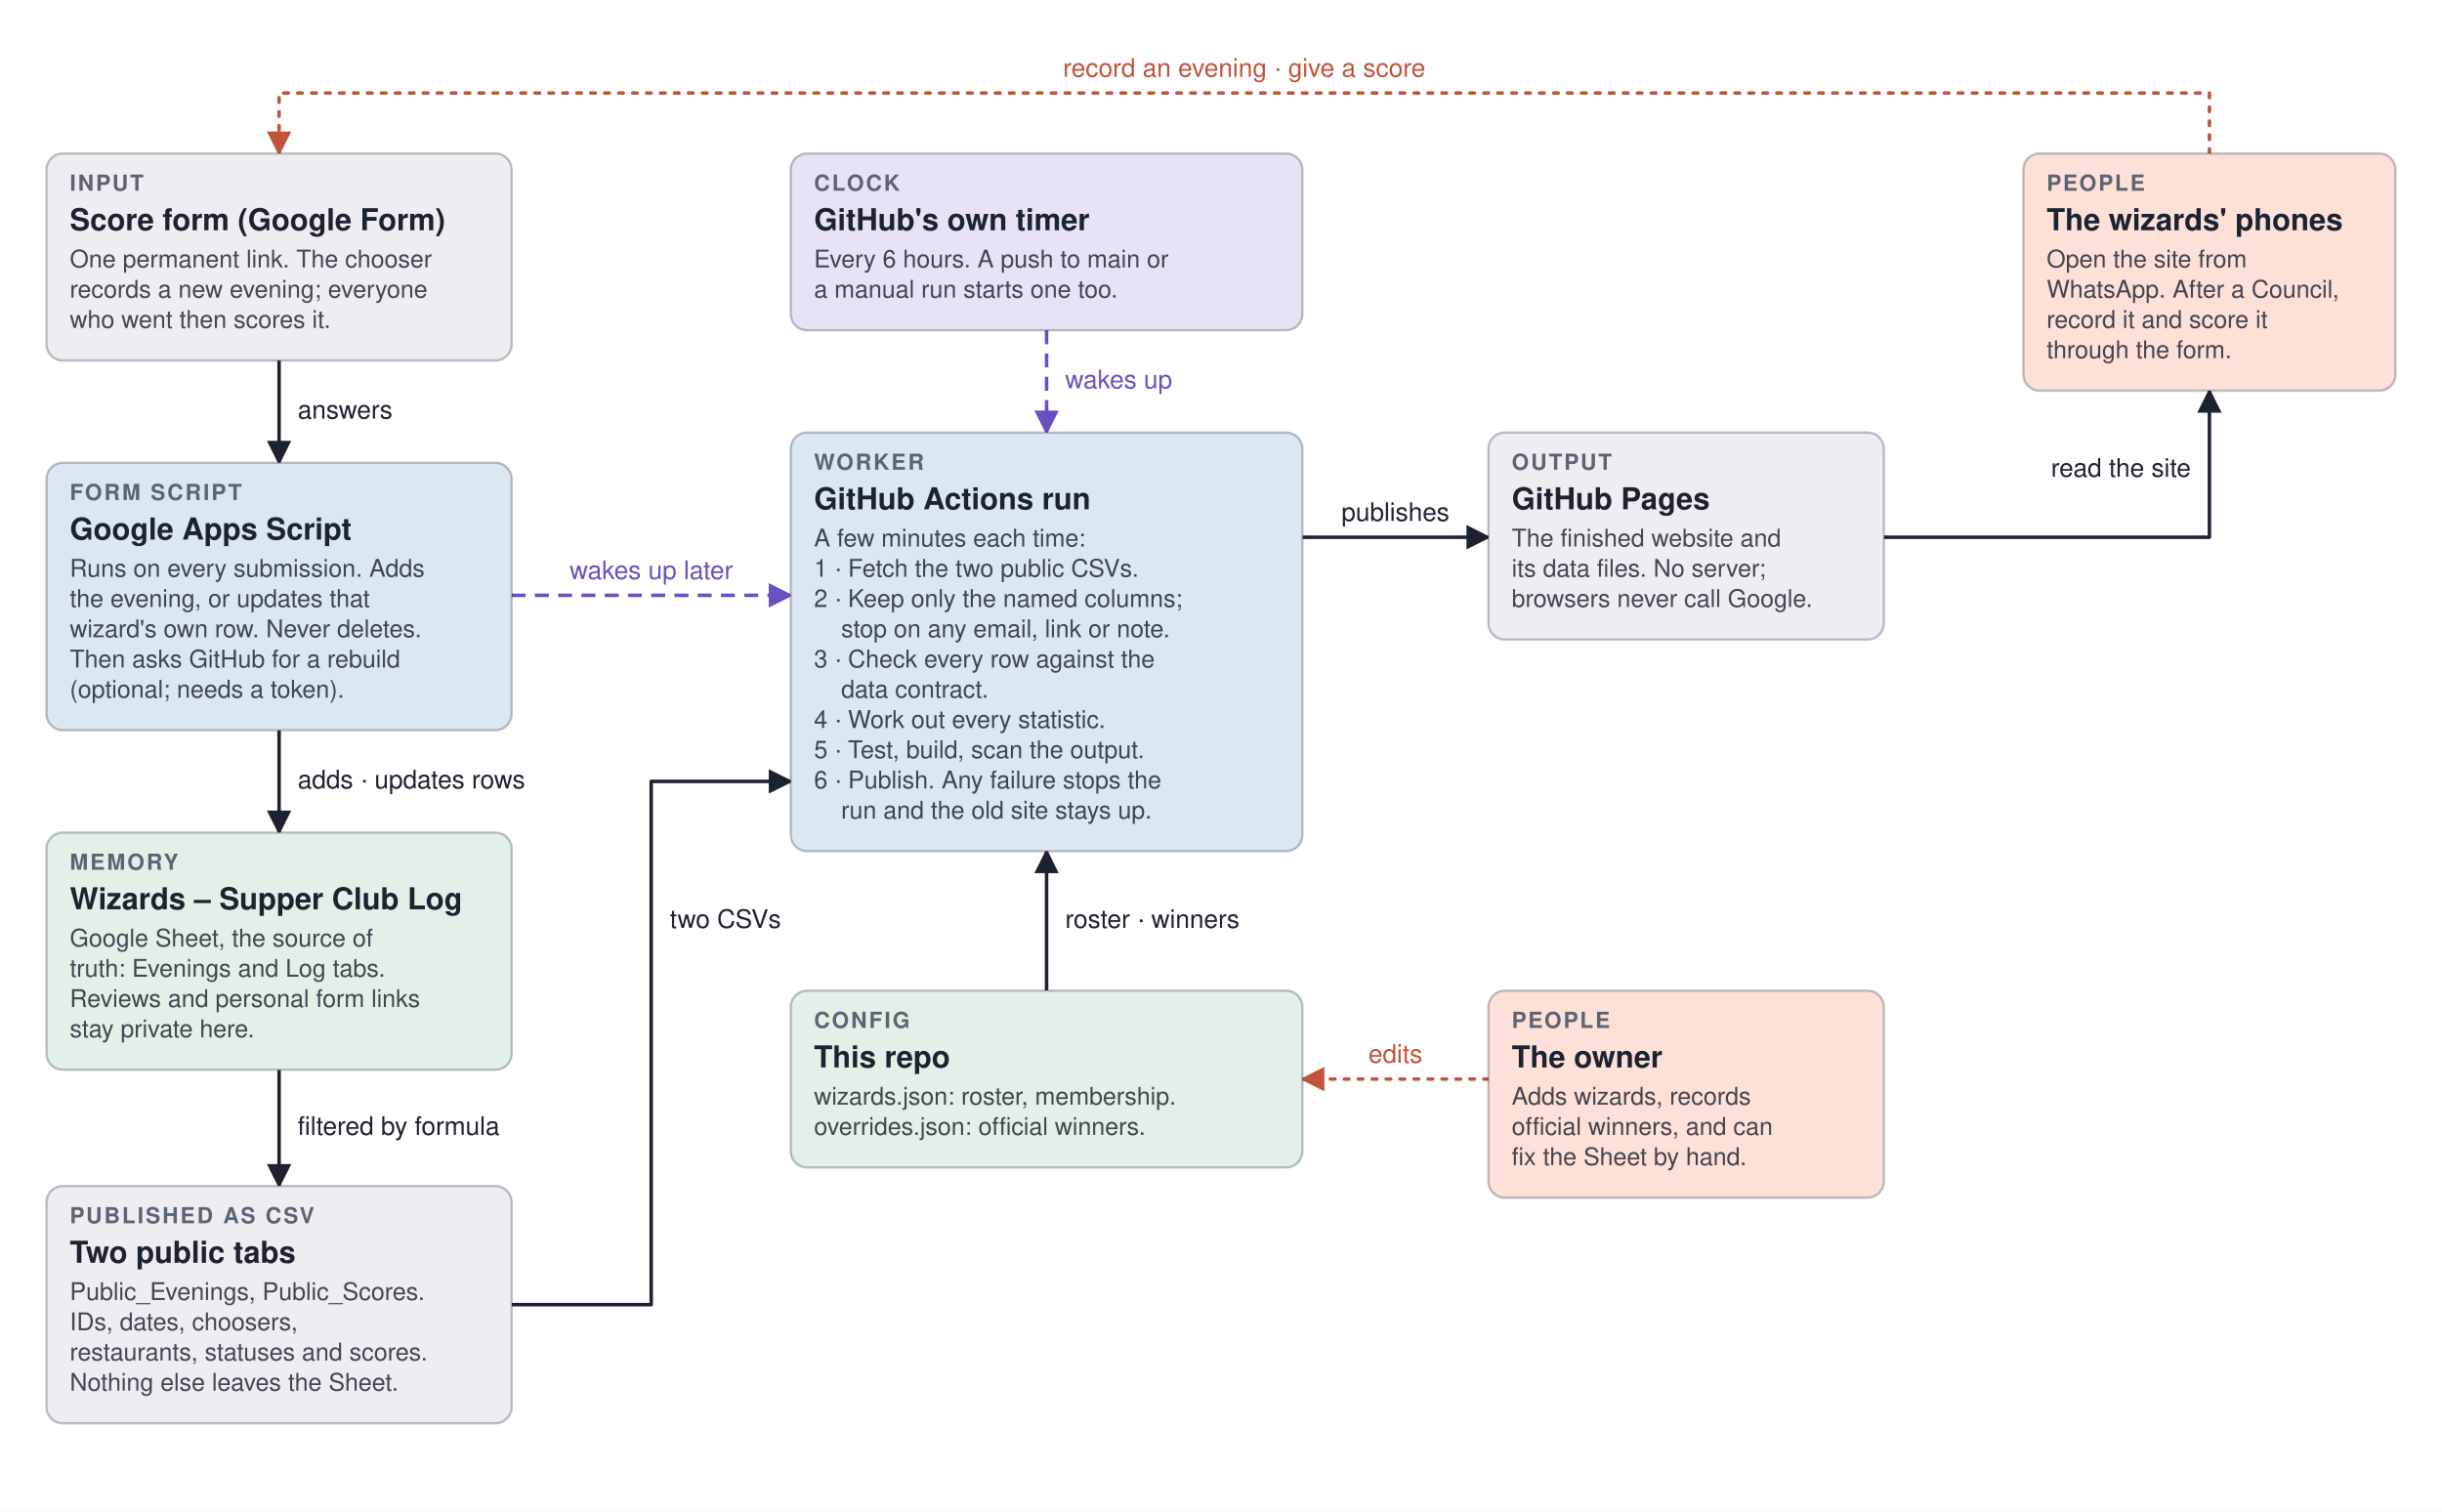
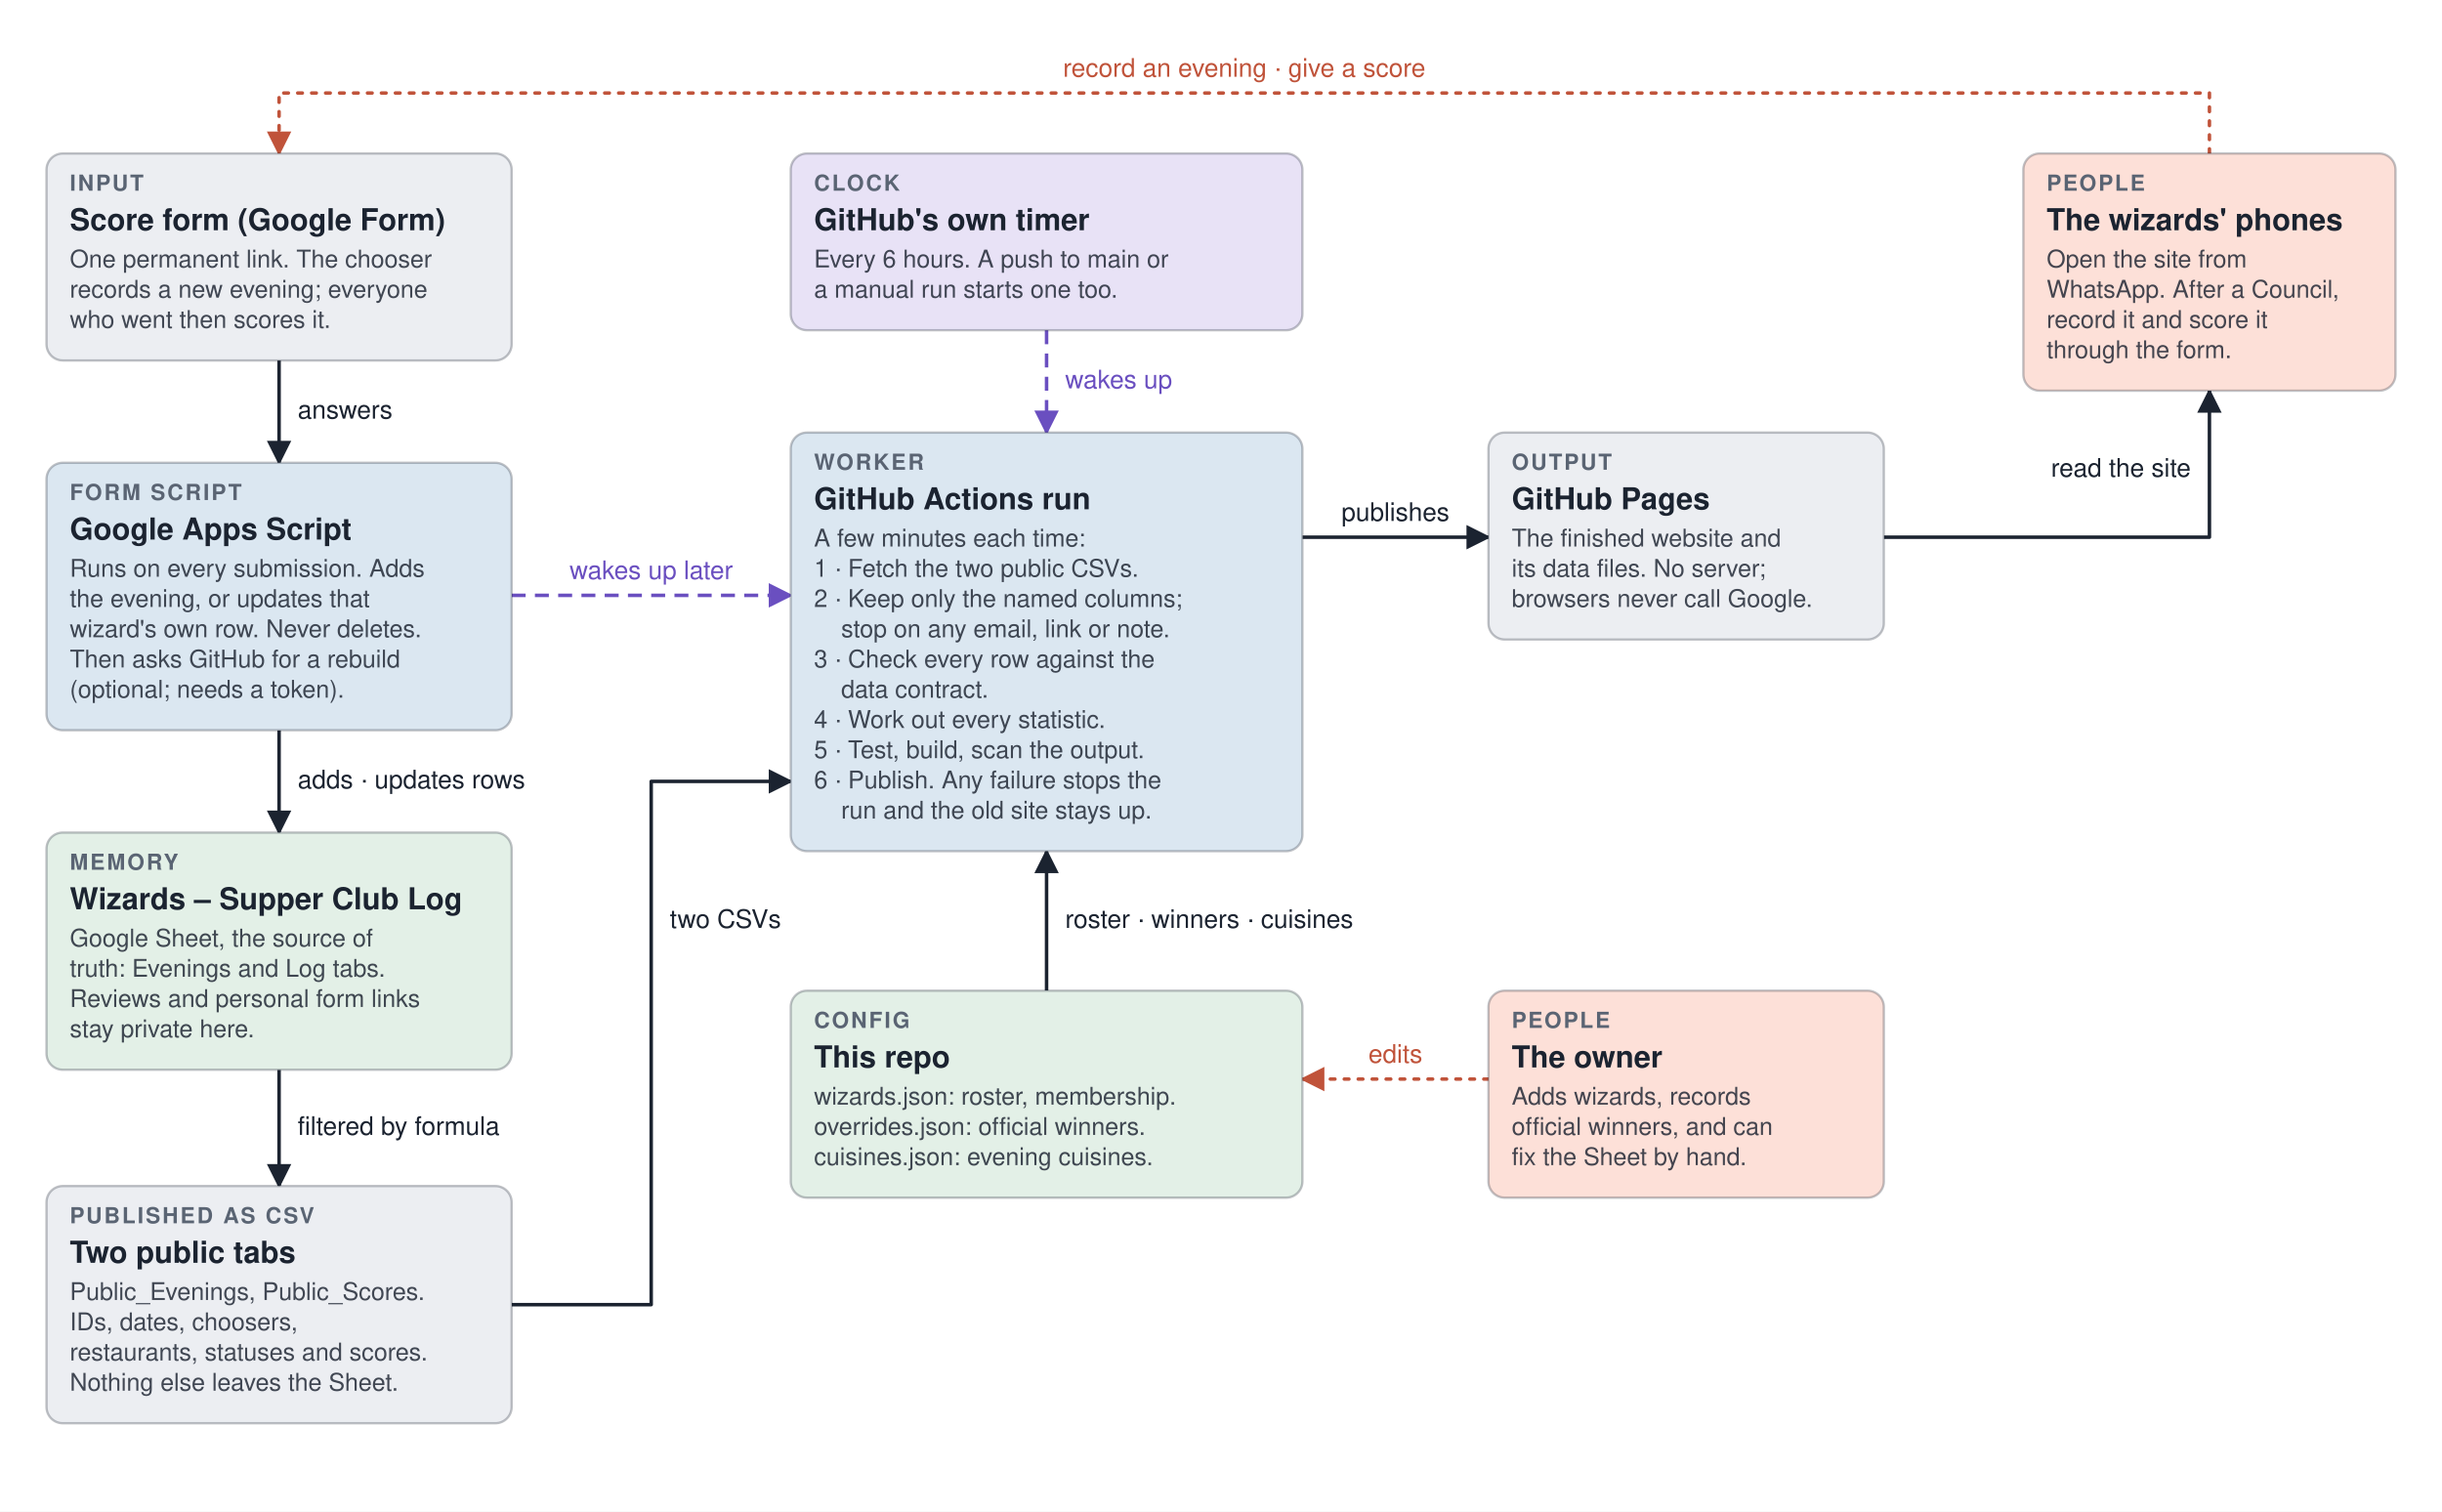
<svg xmlns="http://www.w3.org/2000/svg" viewBox="0 0 1050 650" width="1050" height="650" role="img" aria-label="Architecture: wizards fill in one Google Form; an Apps Script writes each answer into the Google Sheet, which is the source of truth. Two filtered tabs are published as CSV. A GitHub Actions run, woken by GitHub's timer every 6 hours or by the form script a few minutes after a submission, fetches the CSVs, checks them, works out the statistics using the roster and official winners kept in this repo, and publishes a static site to GitHub Pages, which the wizards read on their phones.">
  <style>
svg { font-family: -apple-system, "Segoe UI", Helvetica, Arial, sans-serif; }
.node rect { stroke: #1b2330; stroke-opacity: .28; stroke-width: 1; }
.role-clock rect { fill: #e8e2f6 } .role-worker rect { fill: #dbe7f1 } .role-ext rect { fill: #eceef2 }
.role-store rect { fill: #e3f0e7 } .role-ai rect { fill: #fbe8cc } .role-people rect { fill: #fde0d8 }
.node .eyebrow { font-size: 9.5px; letter-spacing: .09em; fill: #5a6473; font-weight: 600; }
.node .name { font-size: 13px; font-weight: 600; fill: #1b2330; }
.node .sub { font-size: 10.5px; fill: #1b2330; fill-opacity: .82; white-space: pre; }
.edge { fill: none; stroke-width: 1.5; stroke: #1b2330; stroke-linejoin: round; }
.edge-trigger { stroke: #6a4fc0; stroke-dasharray: 6 4; }
.edge-human { stroke: #c0533a; stroke-dasharray: 2 4; stroke-linecap: round; }
.fill-t { fill: #6a4fc0 } .fill-h { fill: #c0533a } .fill-d { fill: #1b2330 }
.lbl { font-size: 11px; fill: #1b2330; }
.lbl-trigger { fill: #6a4fc0; font-weight: 500; }
.lbl-human { fill: #c0533a; font-weight: 500; }
.lbl-bg { fill: #ffffff; }
</style>
  <defs>
    <marker id="arrow" viewBox="0 0 10 10" refX="9" refY="5" markerWidth="7" markerHeight="7" orient="auto-start-reverse">
      <path d="M0,0 L10,5 L0,10 z" class="fill-d" />
    </marker>
    <marker id="arrow-t" viewBox="0 0 10 10" refX="9" refY="5" markerWidth="7" markerHeight="7" orient="auto-start-reverse">
      <path d="M0,0 L10,5 L0,10 z" class="fill-t" />
    </marker>
    <marker id="arrow-h" viewBox="0 0 10 10" refX="9" refY="5" markerWidth="7" markerHeight="7" orient="auto-start-reverse">
      <path d="M0,0 L10,5 L0,10 z" class="fill-h" />
    </marker>
  </defs>
  <rect width="1050" height="650" fill="#ffffff" />
  <g transform="translate(0,26)">
    <polyline class="edge edge-human" points="950,40 950,14 120,14 120,40" marker-end="url(#arrow-h)" />
    <rect class="lbl-bg" x="435.5" y="-4" width="199" height="15" rx="3" />
    <text class="lbl lbl-human" x="535" y="7" text-anchor="middle">record an evening · give a score</text>
    <polyline class="edge edge-data" points="120,129 120,173" marker-end="url(#arrow)" />
    <rect class="lbl-bg" x="124" y="143" width="49" height="15" rx="3" />
    <text class="lbl lbl-data" x="128" y="154" text-anchor="start">answers</text>
    <polyline class="edge edge-data" points="120,288 120,332" marker-end="url(#arrow)" />
    <rect class="lbl-bg" x="124" y="302" width="121" height="15" rx="3" />
    <text class="lbl lbl-data" x="128" y="313" text-anchor="start">adds · updates rows</text>
    <polyline class="edge edge-data" points="120,434 120,484" marker-end="url(#arrow)" />
    <rect class="lbl-bg" x="124" y="451" width="121" height="15" rx="3" />
    <text class="lbl lbl-data" x="128" y="462" text-anchor="start">filtered by formula</text>
    <polyline class="edge edge-trigger" points="450,116 450,160" marker-end="url(#arrow-t)" />
    <rect class="lbl-bg" x="454" y="130" width="55" height="15" rx="3" />
    <text class="lbl lbl-trigger" x="458" y="141" text-anchor="start">wakes up</text>
    <polyline class="edge edge-trigger" points="220,230 340,230" marker-end="url(#arrow-t)" />
    <rect class="lbl-bg" x="234.5" y="212" width="91" height="15" rx="3" />
    <text class="lbl lbl-trigger" x="280" y="223" text-anchor="middle">wakes up later</text>
    <polyline class="edge edge-data" points="220,535 280,535 280,310 340,310" marker-end="url(#arrow)" />
    <rect class="lbl-bg" x="284" y="362" width="55" height="15" rx="3" />
    <text class="lbl lbl-data" x="288" y="373" text-anchor="start">two CSVs</text>
    <polyline class="edge edge-data" points="450,400 450,340" marker-end="url(#arrow)" />
-     <rect class="lbl-bg" x="454" y="362" width="103" height="15" rx="3" />
-     <text class="lbl lbl-data" x="458" y="373" text-anchor="start">roster · winners</text>
+     <rect class="lbl-bg" x="454" y="362" width="169" height="15" rx="3" />
+     <text class="lbl lbl-data" x="458" y="373" text-anchor="start">roster · winners · cuisines</text>
    <polyline class="edge edge-data" points="560,205 640,205" marker-end="url(#arrow)" />
    <rect class="lbl-bg" x="569.5" y="187" width="61" height="15" rx="3" />
    <text class="lbl lbl-data" x="600" y="198" text-anchor="middle">publishes</text>
    <polyline class="edge edge-data" points="810,205 950,205 950,142" marker-end="url(#arrow)" />
    <rect class="lbl-bg" x="861" y="168" width="85" height="15" rx="3" />
    <text class="lbl lbl-data" x="942" y="179" text-anchor="end">read the site</text>
    <polyline class="edge edge-human" points="640,438 560,438" marker-end="url(#arrow-h)" />
    <rect class="lbl-bg" x="581.5" y="420" width="37" height="15" rx="3" />
    <text class="lbl lbl-human" x="600" y="431" text-anchor="middle">edits</text>
    <g class="node role-ext">
      <rect x="20" y="40" width="200" height="89" rx="7" />
      <text class="eyebrow" x="30" y="56">INPUT</text>
      <text class="name" x="30" y="73">Score form (Google Form)</text>
      <text class="sub" x="30" y="89" xml:space="preserve">One permanent link. The chooser</text>
      <text class="sub" x="30" y="102" xml:space="preserve">records a new evening; everyone</text>
      <text class="sub" x="30" y="115" xml:space="preserve">who went then scores it.</text>
    </g>
    <g class="node role-worker">
      <rect x="20" y="173" width="200" height="115" rx="7" />
      <text class="eyebrow" x="30" y="189">FORM SCRIPT</text>
      <text class="name" x="30" y="206">Google Apps Script</text>
      <text class="sub" x="30" y="222" xml:space="preserve">Runs on every submission. Adds</text>
      <text class="sub" x="30" y="235" xml:space="preserve">the evening, or updates that</text>
      <text class="sub" x="30" y="248" xml:space="preserve">wizard's own row. Never deletes.</text>
      <text class="sub" x="30" y="261" xml:space="preserve">Then asks GitHub for a rebuild</text>
      <text class="sub" x="30" y="274" xml:space="preserve">(optional; needs a token).</text>
    </g>
    <g class="node role-store">
      <rect x="20" y="332" width="200" height="102" rx="7" />
      <text class="eyebrow" x="30" y="348">MEMORY</text>
      <text class="name" x="30" y="365">Wizards – Supper Club Log</text>
      <text class="sub" x="30" y="381" xml:space="preserve">Google Sheet, the source of</text>
      <text class="sub" x="30" y="394" xml:space="preserve">truth: Evenings and Log tabs.</text>
      <text class="sub" x="30" y="407" xml:space="preserve">Reviews and personal form links</text>
      <text class="sub" x="30" y="420" xml:space="preserve">stay private here.</text>
    </g>
    <g class="node role-ext">
      <rect x="20" y="484" width="200" height="102" rx="7" />
      <text class="eyebrow" x="30" y="500">PUBLISHED AS CSV</text>
      <text class="name" x="30" y="517">Two public tabs</text>
      <text class="sub" x="30" y="533" xml:space="preserve">Public_Evenings, Public_Scores.</text>
      <text class="sub" x="30" y="546" xml:space="preserve">IDs, dates, choosers,</text>
      <text class="sub" x="30" y="559" xml:space="preserve">restaurants, statuses and scores.</text>
      <text class="sub" x="30" y="572" xml:space="preserve">Nothing else leaves the Sheet.</text>
    </g>
    <g class="node role-clock">
      <rect x="340" y="40" width="220" height="76" rx="7" />
      <text class="eyebrow" x="350" y="56">CLOCK</text>
      <text class="name" x="350" y="73">GitHub's own timer</text>
      <text class="sub" x="350" y="89" xml:space="preserve">Every 6 hours. A push to main or</text>
      <text class="sub" x="350" y="102" xml:space="preserve">a manual run starts one too.</text>
    </g>
    <g class="node role-worker">
      <rect x="340" y="160" width="220" height="180" rx="7" />
      <text class="eyebrow" x="350" y="176">WORKER</text>
      <text class="name" x="350" y="193">GitHub Actions run</text>
      <text class="sub" x="350" y="209" xml:space="preserve">A few minutes each time:</text>
      <text class="sub" x="350" y="222" xml:space="preserve">1 · Fetch the two public CSVs.</text>
      <text class="sub" x="350" y="235" xml:space="preserve">2 · Keep only the named columns;</text>
      <text class="sub" x="350" y="248" xml:space="preserve">    stop on any email, link or note.</text>
      <text class="sub" x="350" y="261" xml:space="preserve">3 · Check every row against the</text>
      <text class="sub" x="350" y="274" xml:space="preserve">    data contract.</text>
      <text class="sub" x="350" y="287" xml:space="preserve">4 · Work out every statistic.</text>
      <text class="sub" x="350" y="300" xml:space="preserve">5 · Test, build, scan the output.</text>
      <text class="sub" x="350" y="313" xml:space="preserve">6 · Publish. Any failure stops the</text>
      <text class="sub" x="350" y="326" xml:space="preserve">    run and the old site stays up.</text>
    </g>
    <g class="node role-store">
-       <rect x="340" y="400" width="220" height="76" rx="7" />
+       <rect x="340" y="400" width="220" height="89" rx="7" />
      <text class="eyebrow" x="350" y="416">CONFIG</text>
      <text class="name" x="350" y="433">This repo</text>
      <text class="sub" x="350" y="449" xml:space="preserve">wizards.json: roster, membership.</text>
      <text class="sub" x="350" y="462" xml:space="preserve">overrides.json: official winners.</text>
+       <text class="sub" x="350" y="475" xml:space="preserve">cuisines.json: evening cuisines.</text>
    </g>
    <g class="node role-ext">
      <rect x="640" y="160" width="170" height="89" rx="7" />
      <text class="eyebrow" x="650" y="176">OUTPUT</text>
      <text class="name" x="650" y="193">GitHub Pages</text>
      <text class="sub" x="650" y="209" xml:space="preserve">The finished website and</text>
      <text class="sub" x="650" y="222" xml:space="preserve">its data files. No server;</text>
      <text class="sub" x="650" y="235" xml:space="preserve">browsers never call Google.</text>
    </g>
    <g class="node role-people">
      <rect x="640" y="400" width="170" height="89" rx="7" />
      <text class="eyebrow" x="650" y="416">PEOPLE</text>
      <text class="name" x="650" y="433">The owner</text>
      <text class="sub" x="650" y="449" xml:space="preserve">Adds wizards, records</text>
      <text class="sub" x="650" y="462" xml:space="preserve">official winners, and can</text>
      <text class="sub" x="650" y="475" xml:space="preserve">fix the Sheet by hand.</text>
    </g>
    <g class="node role-people">
      <rect x="870" y="40" width="160" height="102" rx="7" />
      <text class="eyebrow" x="880" y="56">PEOPLE</text>
      <text class="name" x="880" y="73">The wizards' phones</text>
      <text class="sub" x="880" y="89" xml:space="preserve">Open the site from</text>
      <text class="sub" x="880" y="102" xml:space="preserve">WhatsApp. After a Council,</text>
      <text class="sub" x="880" y="115" xml:space="preserve">record it and score it</text>
      <text class="sub" x="880" y="128" xml:space="preserve">through the form.</text>
    </g>
  </g>
</svg>
